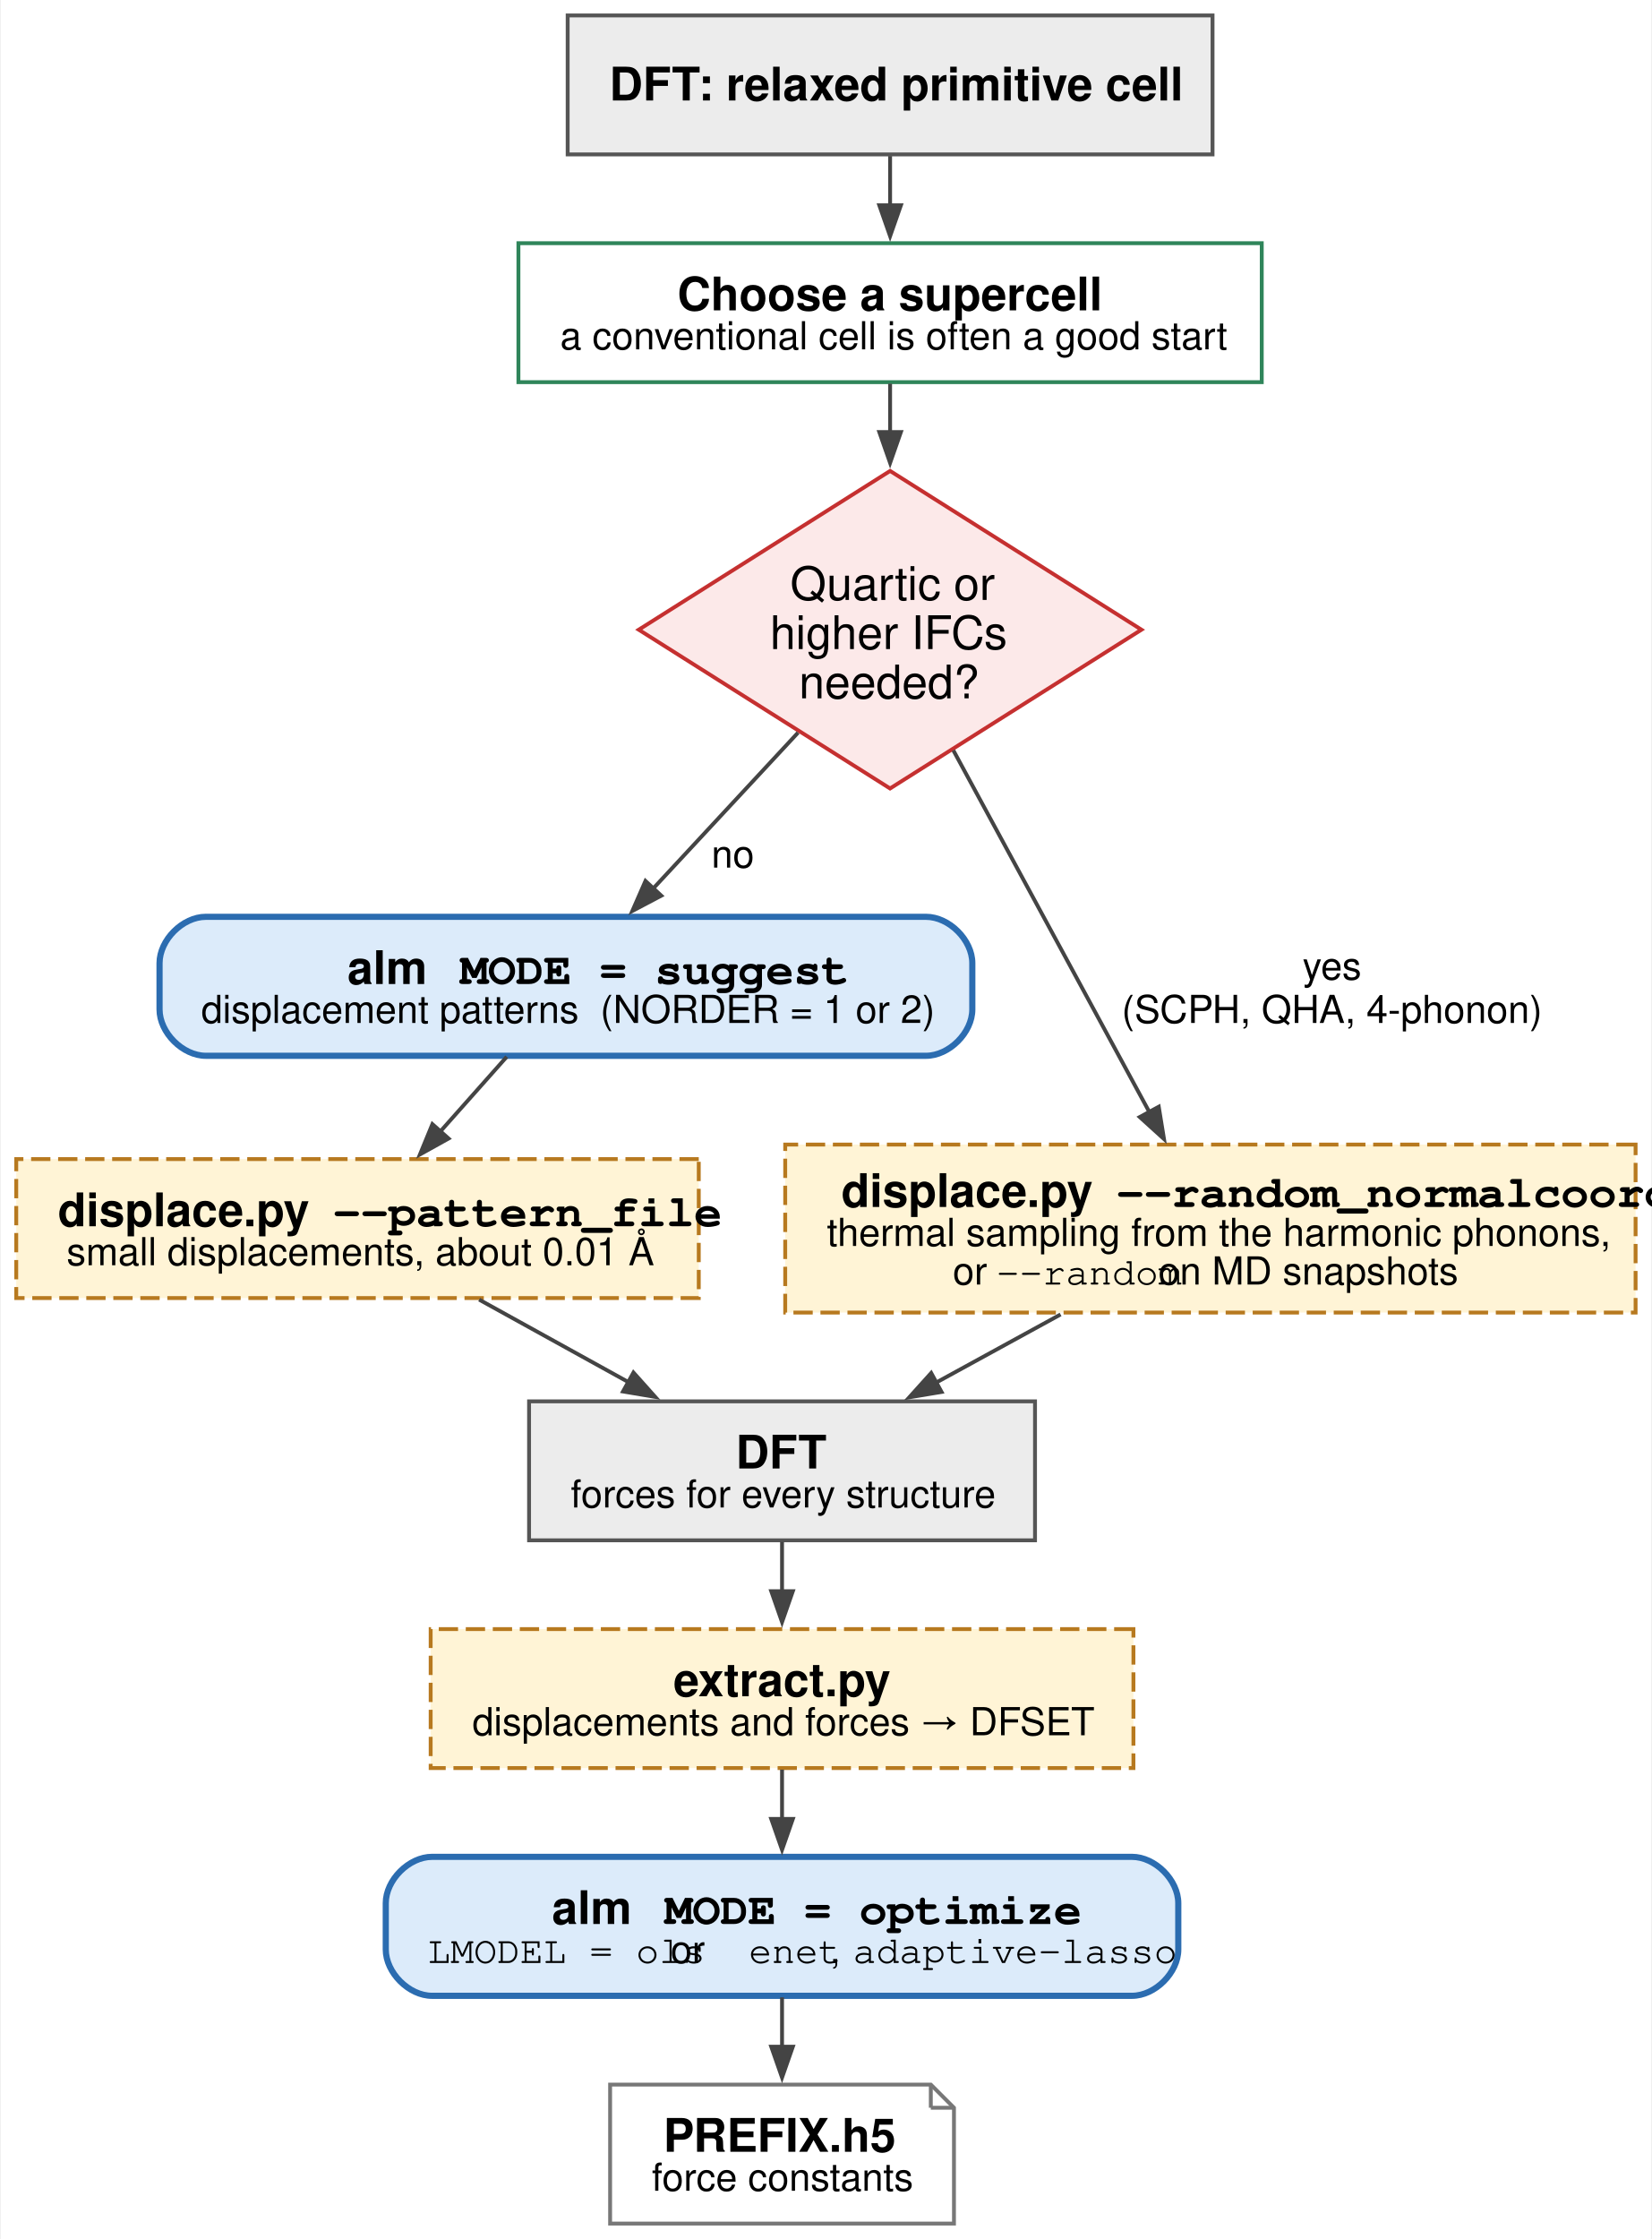
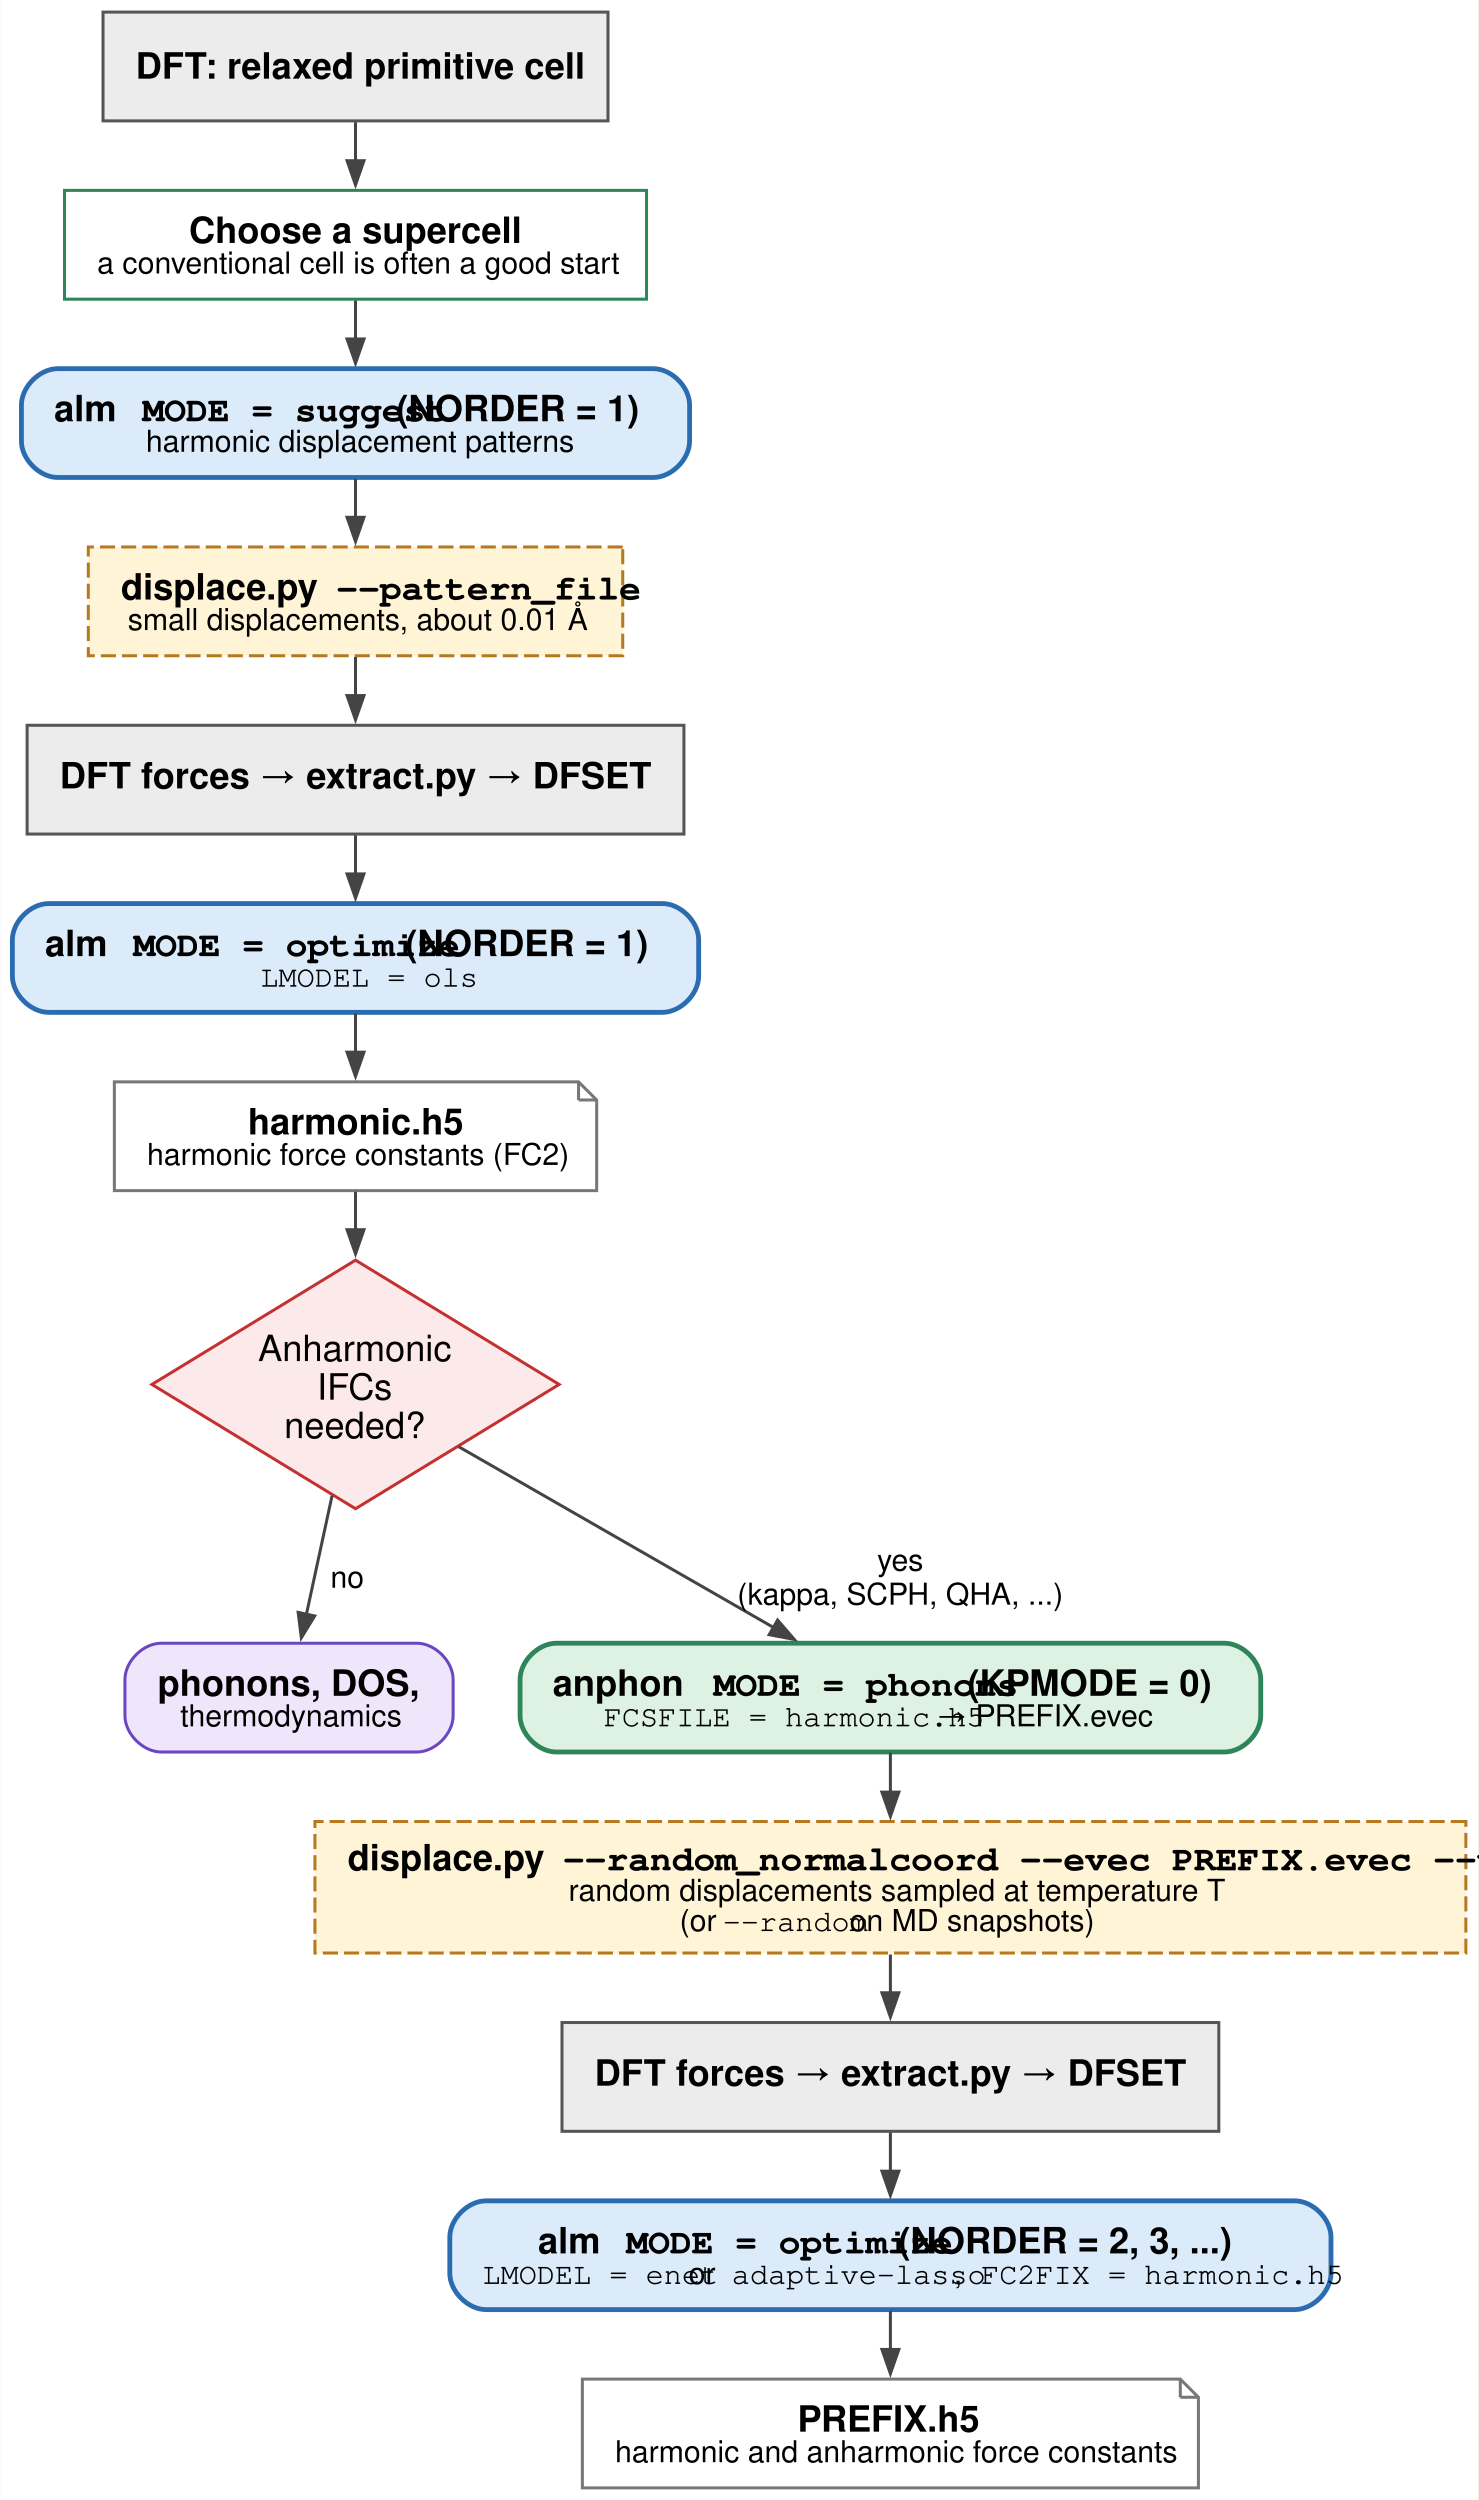
- <svg xmlns="http://www.w3.org/2000/svg" width="428pt" height="580pt" viewBox="0.00 0.00 427.60 580.03">
-   <g id="graph0" class="graph" transform="scale(1 1) rotate(0) translate(4 576.03)">
-     <polygon fill="white" stroke="none" points="-4,4 -4,-576.03 423.6,-576.03 423.6,4 -4,4" />
+ <svg xmlns="http://www.w3.org/2000/svg" width="489pt" height="827pt" viewBox="0.00 0.00 488.98 827.28">
+   <g id="graph0" class="graph" transform="scale(1 1) rotate(0) translate(4 823.28)">
+     <polygon fill="white" stroke="none" points="-4,4 -4,-823.28 484.98,-823.28 484.98,4 -4,4" />
    <g id="node1" class="node">
-       <polygon fill="#ececec" stroke="#555555" points="309.98,-572.03 142.88,-572.03 142.88,-536.03 309.98,-536.03 309.98,-572.03" />
-       <text text-anchor="start" x="153.68" y="-550" font-family="Helvetica,sans-Serif" font-weight="bold" font-size="12.00">DFT: relaxed primitive cell</text>
+       <polygon fill="#ececec" stroke="#555555" points="197.1,-819.28 30,-819.28 30,-783.28 197.1,-783.28 197.1,-819.28" />
+       <text text-anchor="start" x="40.8" y="-797.25" font-family="Helvetica,sans-Serif" font-weight="bold" font-size="12.00">DFT: relaxed primitive cell</text>
    </g>
    <g id="node2" class="node">
-       <polygon fill="#ffffff" stroke="#2f855a" points="322.73,-513.03 130.12,-513.03 130.12,-477.03 322.73,-477.03 322.73,-513.03" />
-       <text text-anchor="start" x="171.3" y="-495.63" font-family="Helvetica,sans-Serif" font-weight="bold" font-size="12.00">Choose a supercell</text>
-       <text text-anchor="start" x="140.93" y="-485.53" font-family="Helvetica,sans-Serif" font-size="10.00">a conventional cell is often a good start</text>
+       <polygon fill="#ffffff" stroke="#2f855a" points="209.85,-760.28 17.25,-760.28 17.25,-724.28 209.85,-724.28 209.85,-760.28" />
+       <text text-anchor="start" x="58.43" y="-742.88" font-family="Helvetica,sans-Serif" font-weight="bold" font-size="12.00">Choose a supercell</text>
+       <text text-anchor="start" x="28.05" y="-732.78" font-family="Helvetica,sans-Serif" font-size="10.00">a conventional cell is often a good start</text>
    </g>
    <g id="edge1" class="edge">
-       <path fill="none" stroke="#444444" d="M226.43,-535.62C226.43,-531.53 226.43,-527.08 226.43,-522.69" />
-       <polygon fill="#444444" stroke="#444444" points="229.23,-522.85 226.43,-514.85 223.63,-522.85 229.23,-522.85" />
+       <path fill="none" stroke="#444444" d="M113.55,-782.87C113.55,-778.78 113.55,-774.33 113.55,-769.94" />
+       <polygon fill="#444444" stroke="#444444" points="116.35,-770.1 113.55,-762.1 110.75,-770.1 116.35,-770.1" />
    </g>
    <g id="node3" class="node">
-       <polygon fill="#fce9e9" stroke="#c53030" points="226.43,-454.03 161.3,-412.9 226.42,-371.77 291.56,-412.9 226.43,-454.03" />
-       <text text-anchor="start" x="200.55" y="-420.62" font-family="Helvetica,sans-Serif" font-size="12.00">Quartic or</text>
-       <text text-anchor="start" x="195.3" y="-407.88" font-family="Helvetica,sans-Serif" font-size="12.00">higher IFCs</text>
-       <text text-anchor="start" x="202.8" y="-395.12" font-family="Helvetica,sans-Serif" font-size="12.00">needed?</text>
+       <path fill="#dcebfa" stroke="#2b6cb0" stroke-width="1.6" d="M212.1,-701.28C212.1,-701.28 15,-701.28 15,-701.28 9,-701.28 3,-695.28 3,-689.28 3,-689.28 3,-677.28 3,-677.28 3,-671.28 9,-665.28 15,-665.28 15,-665.28 212.1,-665.28 212.1,-665.28 218.1,-665.28 224.1,-671.28 224.1,-677.28 224.1,-677.28 224.1,-689.28 224.1,-689.28 224.1,-695.28 218.1,-701.28 212.1,-701.28" />
+       <text text-anchor="start" x="13.8" y="-683.88" font-family="Helvetica,sans-Serif" font-weight="bold" font-size="12.00">alm   </text>
+       <text text-anchor="start" x="43.05" y="-683.88" font-family="Courier,monospace" font-weight="bold" font-size="12.00">MODE = suggest</text>
+       <text text-anchor="start" x="127.05" y="-683.88" font-family="Helvetica,sans-Serif" font-weight="bold" font-size="12.00">  (NORDER = 1)</text>
+       <text text-anchor="start" x="44.18" y="-673.78" font-family="Helvetica,sans-Serif" font-size="10.00">harmonic displacement patterns</text>
    </g>
    <g id="edge2" class="edge">
-       <path fill="none" stroke="#444444" d="M226.43,-476.64C226.43,-472.76 226.43,-468.46 226.43,-463.98" />
-       <polygon fill="#444444" stroke="#444444" points="229.23,-464.11 226.43,-456.11 223.63,-464.11 229.23,-464.11" />
+       <path fill="none" stroke="#444444" d="M113.55,-723.87C113.55,-719.78 113.55,-715.33 113.55,-710.94" />
+       <polygon fill="#444444" stroke="#444444" points="116.35,-711.1 113.55,-703.1 110.75,-711.1 116.35,-711.1" />
    </g>
    <g id="node4" class="node">
-       <path fill="#dcebfa" stroke="#2b6cb0" stroke-width="1.6" d="M235.73,-338.52C235.73,-338.52 49.12,-338.52 49.12,-338.52 43.12,-338.52 37.13,-332.52 37.13,-326.52 37.13,-326.52 37.13,-314.52 37.13,-314.52 37.13,-308.52 43.13,-302.52 49.13,-302.52 49.13,-302.52 235.73,-302.52 235.73,-302.52 241.73,-302.52 247.73,-308.52 247.73,-314.52 247.73,-314.52 247.73,-326.52 247.73,-326.52 247.73,-332.52 241.73,-338.52 235.73,-338.52" />
-       <text text-anchor="start" x="85.8" y="-321.12" font-family="Helvetica,sans-Serif" font-weight="bold" font-size="12.00">alm   </text>
-       <text text-anchor="start" x="115.05" y="-321.12" font-family="Courier,monospace" font-weight="bold" font-size="12.00">MODE = suggest</text>
-       <text text-anchor="start" x="47.93" y="-311.02" font-family="Helvetica,sans-Serif" font-size="10.00">displacement patterns  (NORDER = 1 or 2)</text>
+       <polygon fill="#fff4d6" stroke="#b7791f" stroke-dasharray="5,2" points="201.98,-642.28 25.13,-642.28 25.13,-606.28 201.98,-606.28 201.98,-642.28" />
+       <text text-anchor="start" x="35.93" y="-624.88" font-family="Helvetica,sans-Serif" font-weight="bold" font-size="12.00">displace.py  </text>
+       <text text-anchor="start" x="107.18" y="-624.88" font-family="Courier,monospace" font-weight="bold" font-size="12.00">--pattern_file</text>
+       <text text-anchor="start" x="38.18" y="-614.78" font-family="Helvetica,sans-Serif" font-size="10.00">small displacements, about 0.01 Å</text>
    </g>
    <g id="edge3" class="edge">
-       <path fill="none" stroke="#444444" d="M202.58,-386.24C190.71,-373.47 176.45,-358.13 164.79,-345.58" />
-       <polygon fill="#444444" stroke="#444444" points="167.14,-344 159.64,-340.04 163.04,-347.81 167.14,-344" />
-       <text text-anchor="middle" x="185.68" y="-351.27" font-family="Helvetica,sans-Serif" font-size="10.00"> no </text>
+       <path fill="none" stroke="#444444" d="M113.55,-664.87C113.55,-660.78 113.55,-656.33 113.55,-651.94" />
+       <polygon fill="#444444" stroke="#444444" points="116.35,-652.1 113.55,-644.1 110.75,-652.1 116.35,-652.1" />
+     </g>
+     <g id="node5" class="node">
+       <polygon fill="#ececec" stroke="#555555" points="222.23,-583.28 4.88,-583.28 4.88,-547.28 222.23,-547.28 222.23,-583.28" />
+       <text text-anchor="start" x="15.68" y="-562.38" font-family="Helvetica,sans-Serif" font-weight="bold" font-size="12.00">DFT forces → extract.py → DFSET</text>
+     </g>
+     <g id="edge4" class="edge">
+       <path fill="none" stroke="#444444" d="M113.55,-605.87C113.55,-601.78 113.55,-597.33 113.55,-592.94" />
+       <polygon fill="#444444" stroke="#444444" points="116.35,-593.1 113.55,-585.1 110.75,-593.1 116.35,-593.1" />
    </g>
    <g id="node6" class="node">
-       <polygon fill="#fff4d6" stroke="#b7791f" stroke-dasharray="5,2" points="419.6,-279.52 199.25,-279.52 199.25,-236 419.6,-236 419.6,-279.52" />
-       <text text-anchor="start" x="213.8" y="-263.36" font-family="Helvetica,sans-Serif" font-weight="bold" font-size="12.00">displace.py  </text>
-       <text text-anchor="start" x="285.05" y="-263.36" font-family="Courier,monospace" font-weight="bold" font-size="12.00">--random_normalcoord</text>
-       <text text-anchor="start" x="210.05" y="-253.26" font-family="Helvetica,sans-Serif" font-size="10.00">thermal sampling from the harmonic phonons,</text>
-       <text text-anchor="start" x="242.68" y="-243.26" font-family="Helvetica,sans-Serif" font-size="10.00">or </text>
-       <text text-anchor="start" x="253.93" y="-243.26" font-family="Courier,monospace" font-size="10.00">--random</text>
-       <text text-anchor="start" x="295.93" y="-243.26" font-family="Helvetica,sans-Serif" font-size="10.00"> on MD snapshots</text>
-     </g>
-     <g id="edge4" class="edge">
-       <path fill="none" stroke="#444444" d="M242.82,-381.64C257.57,-354.43 279.1,-314.71 293.65,-287.86" />
-       <polygon fill="#444444" stroke="#444444" points="296.04,-289.32 297.4,-280.96 291.12,-286.65 296.04,-289.32" />
-       <text text-anchor="middle" x="340.93" y="-322.27" font-family="Helvetica,sans-Serif" font-size="10.00"> yes</text>
-       <text text-anchor="middle" x="340.93" y="-311.02" font-family="Helvetica,sans-Serif" font-size="10.00">(SCPH, QHA, 4-phonon) </text>
-     </g>
-     <g id="node5" class="node">
-       <polygon fill="#fff4d6" stroke="#b7791f" stroke-dasharray="5,2" points="176.85,-275.76 0,-275.76 0,-239.76 176.85,-239.76 176.85,-275.76" />
-       <text text-anchor="start" x="10.8" y="-258.36" font-family="Helvetica,sans-Serif" font-weight="bold" font-size="12.00">displace.py  </text>
-       <text text-anchor="start" x="82.05" y="-258.36" font-family="Courier,monospace" font-weight="bold" font-size="12.00">--pattern_file</text>
-       <text text-anchor="start" x="13.05" y="-248.26" font-family="Helvetica,sans-Serif" font-size="10.00">small displacements, about 0.01 Å</text>
+       <path fill="#dcebfa" stroke="#2b6cb0" stroke-width="1.6" d="M215.1,-524.28C215.1,-524.28 12,-524.28 12,-524.28 6,-524.28 0,-518.28 0,-512.28 0,-512.28 0,-500.28 0,-500.28 0,-494.28 6,-488.28 12,-488.28 12,-488.28 215.1,-488.28 215.1,-488.28 221.1,-488.28 227.1,-494.28 227.1,-500.28 227.1,-500.28 227.1,-512.28 227.1,-512.28 227.1,-518.28 221.1,-524.28 215.1,-524.28" />
+       <text text-anchor="start" x="10.8" y="-506.88" font-family="Helvetica,sans-Serif" font-weight="bold" font-size="12.00">alm   </text>
+       <text text-anchor="start" x="40.05" y="-506.88" font-family="Courier,monospace" font-weight="bold" font-size="12.00">MODE = optimize</text>
+       <text text-anchor="start" x="130.05" y="-506.88" font-family="Helvetica,sans-Serif" font-weight="bold" font-size="12.00">  (NORDER = 1)</text>
+       <text text-anchor="start" x="82.05" y="-496.78" font-family="Courier,monospace" font-size="10.00">LMODEL = ols</text>
    </g>
    <g id="edge5" class="edge">
-       <path fill="none" stroke="#444444" d="M127.1,-302.27C121.69,-296.19 115.51,-289.24 109.71,-282.71" />
-       <polygon fill="#444444" stroke="#444444" points="112.02,-281.09 104.61,-276.97 107.83,-284.81 112.02,-281.09" />
+       <path fill="none" stroke="#444444" d="M113.55,-546.87C113.55,-542.78 113.55,-538.33 113.55,-533.94" />
+       <polygon fill="#444444" stroke="#444444" points="116.35,-534.1 113.55,-526.1 110.75,-534.1 116.35,-534.1" />
    </g>
    <g id="node7" class="node">
-       <polygon fill="#ececec" stroke="#555555" points="263.98,-213 132.88,-213 132.88,-177 263.98,-177 263.98,-213" />
-       <text text-anchor="start" x="186.43" y="-195.6" font-family="Helvetica,sans-Serif" font-weight="bold" font-size="12.00">DFT</text>
-       <text text-anchor="start" x="143.68" y="-185.5" font-family="Helvetica,sans-Serif" font-size="10.00">forces for every structure</text>
+       <polygon fill="#ffffff" stroke="#777777" points="187.35,-465.28 33.75,-465.28 33.75,-429.28 193.35,-429.28 193.35,-459.28 187.35,-465.28" />
+       <polyline fill="none" stroke="#777777" points="187.35,-465.28 187.35,-459.28" />
+       <polyline fill="none" stroke="#777777" points="193.35,-459.28 187.35,-459.28" />
+       <text text-anchor="start" x="77.93" y="-447.88" font-family="Helvetica,sans-Serif" font-weight="bold" font-size="12.00">harmonic.h5</text>
+       <text text-anchor="start" x="44.55" y="-437.78" font-family="Helvetica,sans-Serif" font-size="10.00">harmonic force constants (FC2)</text>
    </g>
    <g id="edge6" class="edge">
-       <path fill="none" stroke="#444444" d="M119.95,-239.35C132.03,-232.67 145.97,-224.97 158.72,-217.93" />
-       <polygon fill="#444444" stroke="#444444" points="159.93,-220.46 165.57,-214.15 157.22,-215.56 159.93,-220.46" />
+       <path fill="none" stroke="#444444" d="M113.55,-487.87C113.55,-483.78 113.55,-479.33 113.55,-474.94" />
+       <polygon fill="#444444" stroke="#444444" points="116.35,-475.1 113.55,-467.1 110.75,-475.1 116.35,-475.1" />
+     </g>
+     <g id="node8" class="node">
+       <polygon fill="#fce9e9" stroke="#c53030" points="113.55,-406.28 46.17,-365.15 113.55,-324.02 180.93,-365.15 113.55,-406.28" />
+       <text text-anchor="start" x="81.3" y="-372.88" font-family="Helvetica,sans-Serif" font-size="12.00">Anharmonic</text>
+       <text text-anchor="start" x="100.8" y="-360.12" font-family="Helvetica,sans-Serif" font-size="12.00">IFCs</text>
+       <text text-anchor="start" x="89.93" y="-347.38" font-family="Helvetica,sans-Serif" font-size="12.00">needed?</text>
    </g>
    <g id="edge7" class="edge">
-       <path fill="none" stroke="#444444" d="M270.6,-235.51C260.14,-229.78 248.82,-223.58 238.3,-217.83" />
-       <polygon fill="#444444" stroke="#444444" points="239.76,-215.44 231.4,-214.05 237.08,-220.35 239.76,-215.44" />
+       <path fill="none" stroke="#444444" d="M113.55,-428.89C113.55,-425.01 113.55,-420.71 113.55,-416.23" />
+       <polygon fill="#444444" stroke="#444444" points="116.35,-416.36 113.55,-408.36 110.75,-416.36 116.35,-416.36" />
    </g>
-     <g id="node8" class="node">
-       <polygon fill="#fff4d6" stroke="#b7791f" stroke-dasharray="5,2" points="289.48,-154 107.38,-154 107.38,-118 289.48,-118 289.48,-154" />
-       <text text-anchor="start" x="170.3" y="-136.6" font-family="Helvetica,sans-Serif" font-weight="bold" font-size="12.00">extract.py</text>
-       <text text-anchor="start" x="118.18" y="-126.5" font-family="Helvetica,sans-Serif" font-size="10.00">displacements and forces → DFSET</text>
+     <g id="node9" class="node">
+       <path fill="#efe6fb" stroke="#6b46c1" d="M133.85,-279.52C133.85,-279.52 49.25,-279.52 49.25,-279.52 43.25,-279.52 37.25,-273.52 37.25,-267.52 37.25,-267.52 37.25,-255.52 37.25,-255.52 37.25,-249.52 43.25,-243.52 49.25,-243.52 49.25,-243.52 133.85,-243.52 133.85,-243.52 139.85,-243.52 145.85,-249.52 145.85,-255.52 145.85,-255.52 145.85,-267.52 145.85,-267.52 145.85,-273.52 139.85,-279.52 133.85,-279.52" />
+       <text text-anchor="start" x="48.05" y="-262.12" font-family="Helvetica,sans-Serif" font-weight="bold" font-size="12.00">phonons, DOS,</text>
+       <text text-anchor="start" x="55.55" y="-252.02" font-family="Helvetica,sans-Serif" font-size="10.00">thermodynamics</text>
    </g>
    <g id="edge8" class="edge">
-       <path fill="none" stroke="#444444" d="M198.43,-176.59C198.43,-172.5 198.43,-168.05 198.43,-163.66" />
-       <polygon fill="#444444" stroke="#444444" points="201.23,-163.82 198.43,-155.82 195.63,-163.82 201.23,-163.82" />
+       <path fill="none" stroke="#444444" d="M105.79,-328.32C102.98,-315.33 99.86,-300.91 97.26,-288.89" />
+       <polygon fill="#444444" stroke="#444444" points="100.05,-288.54 95.62,-281.31 94.57,-289.72 100.05,-288.54" />
+       <text text-anchor="middle" x="110.8" y="-297.89" font-family="Helvetica,sans-Serif" font-size="10.00"> no </text>
    </g>
-     <g id="node9" class="node">
-       <path fill="#dcebfa" stroke="#2b6cb0" stroke-width="1.6" d="M289.1,-95C289.1,-95 107.75,-95 107.75,-95 101.75,-95 95.75,-89 95.75,-83 95.75,-83 95.75,-71 95.75,-71 95.75,-65 101.75,-59 107.75,-59 107.75,-59 289.1,-59 289.1,-59 295.1,-59 301.1,-65 301.1,-71 301.1,-71 301.1,-83 301.1,-83 301.1,-89 295.1,-95 289.1,-95" />
-       <text text-anchor="start" x="138.8" y="-77.6" font-family="Helvetica,sans-Serif" font-weight="bold" font-size="12.00">alm   </text>
-       <text text-anchor="start" x="168.05" y="-77.6" font-family="Courier,monospace" font-weight="bold" font-size="12.00">MODE = optimize</text>
-       <text text-anchor="start" x="106.55" y="-67.5" font-family="Courier,monospace" font-size="10.00">LMODEL = ols</text>
-       <text text-anchor="start" x="169.55" y="-67.5" font-family="Helvetica,sans-Serif" font-size="10.00">  or  </text>
-       <text text-anchor="start" x="189.8" y="-67.5" font-family="Courier,monospace" font-size="10.00">enet</text>
-       <text text-anchor="start" x="210.8" y="-67.5" font-family="Helvetica,sans-Serif" font-size="10.00">, </text>
-       <text text-anchor="start" x="216.8" y="-67.5" font-family="Courier,monospace" font-size="10.00">adaptive-lasso</text>
+     <g id="node10" class="node">
+       <path fill="#ddf2e3" stroke="#2f855a" stroke-width="1.6" d="M401.1,-279.52C401.1,-279.52 180,-279.52 180,-279.52 174,-279.52 168,-273.52 168,-267.52 168,-267.52 168,-255.52 168,-255.52 168,-249.52 174,-243.52 180,-243.52 180,-243.52 401.1,-243.52 401.1,-243.52 407.1,-243.52 413.1,-249.52 413.1,-255.52 413.1,-255.52 413.1,-267.52 413.1,-267.52 413.1,-273.52 407.1,-279.52 401.1,-279.52" />
+       <text text-anchor="start" x="178.8" y="-262.12" font-family="Helvetica,sans-Serif" font-weight="bold" font-size="12.00">anphon   </text>
+       <text text-anchor="start" x="232.05" y="-262.12" font-family="Courier,monospace" font-weight="bold" font-size="12.00">MODE = phonons</text>
+       <text text-anchor="start" x="316.05" y="-262.12" font-family="Helvetica,sans-Serif" font-weight="bold" font-size="12.00">  (KPMODE = 0)</text>
+       <text text-anchor="start" x="195.68" y="-252.02" font-family="Courier,monospace" font-size="10.00">FCSFILE = harmonic.h5</text>
+       <text text-anchor="start" x="305.93" y="-252.02" font-family="Helvetica,sans-Serif" font-size="10.00">  → PREFIX.evec</text>
    </g>
    <g id="edge9" class="edge">
-       <path fill="none" stroke="#444444" d="M198.43,-117.59C198.43,-113.5 198.43,-109.05 198.43,-104.66" />
-       <polygon fill="#444444" stroke="#444444" points="201.23,-104.82 198.43,-96.82 195.63,-104.82 201.23,-104.82" />
+       <path fill="none" stroke="#444444" d="M147.68,-344.55C177.56,-327.4 220.93,-302.49 252.04,-284.63" />
+       <polygon fill="#444444" stroke="#444444" points="253.22,-287.19 258.76,-280.77 250.43,-282.33 253.22,-287.19" />
+       <text text-anchor="middle" x="293.8" y="-303.52" font-family="Helvetica,sans-Serif" font-size="10.00"> yes</text>
+       <text text-anchor="middle" x="293.8" y="-292.27" font-family="Helvetica,sans-Serif" font-size="10.00">(kappa, SCPH, QHA, ...) </text>
    </g>
-     <g id="node10" class="node">
-       <polygon fill="#ffffff" stroke="#777777" points="236.98,-36 153.88,-36 153.88,0 242.98,0 242.98,-30 236.98,-36" />
-       <polyline fill="none" stroke="#777777" points="236.98,-36 236.98,-30" />
-       <polyline fill="none" stroke="#777777" points="242.98,-30 236.98,-30" />
-       <text text-anchor="start" x="167.68" y="-18.6" font-family="Helvetica,sans-Serif" font-weight="bold" font-size="12.00">PREFIX.h5</text>
-       <text text-anchor="start" x="164.68" y="-8.5" font-family="Helvetica,sans-Serif" font-size="10.00">force constants</text>
+     <g id="node11" class="node">
+       <polygon fill="#fff4d6" stroke="#b7791f" stroke-dasharray="5,2" points="480.98,-220.52 100.12,-220.52 100.12,-177 480.98,-177 480.98,-220.52" />
+       <text text-anchor="start" x="110.93" y="-204.36" font-family="Helvetica,sans-Serif" font-weight="bold" font-size="12.00">displace.py  </text>
+       <text text-anchor="start" x="182.18" y="-204.36" font-family="Courier,monospace" font-weight="bold" font-size="12.00">--random_normalcoord --evec PREFIX.evec --temp T</text>
+       <text text-anchor="start" x="184.05" y="-194.26" font-family="Helvetica,sans-Serif" font-size="10.00">random displacements sampled at temperature T</text>
+       <text text-anchor="start" x="220.8" y="-184.26" font-family="Helvetica,sans-Serif" font-size="10.00">(or </text>
+       <text text-anchor="start" x="235.05" y="-184.26" font-family="Courier,monospace" font-size="10.00">--random</text>
+       <text text-anchor="start" x="277.05" y="-184.26" font-family="Helvetica,sans-Serif" font-size="10.00"> on MD snapshots)</text>
    </g>
    <g id="edge10" class="edge">
-       <path fill="none" stroke="#444444" d="M198.43,-58.59C198.43,-54.5 198.43,-50.05 198.43,-45.66" />
-       <polygon fill="#444444" stroke="#444444" points="201.23,-45.82 198.43,-37.82 195.63,-45.82 201.23,-45.82" />
+       <path fill="none" stroke="#444444" d="M290.55,-243.27C290.55,-239.1 290.55,-234.53 290.55,-229.96" />
+       <polygon fill="#444444" stroke="#444444" points="293.35,-230.24 290.55,-222.24 287.75,-230.24 293.35,-230.24" />
+     </g>
+     <g id="node12" class="node">
+       <polygon fill="#ececec" stroke="#555555" points="399.23,-154 181.88,-154 181.88,-118 399.23,-118 399.23,-154" />
+       <text text-anchor="start" x="192.68" y="-133.1" font-family="Helvetica,sans-Serif" font-weight="bold" font-size="12.00">DFT forces → extract.py → DFSET</text>
+     </g>
+     <g id="edge11" class="edge">
+       <path fill="none" stroke="#444444" d="M290.55,-176.51C290.55,-172.31 290.55,-167.86 290.55,-163.52" />
+       <polygon fill="#444444" stroke="#444444" points="293.35,-163.84 290.55,-155.84 287.75,-163.84 293.35,-163.84" />
+     </g>
+     <g id="node13" class="node">
+       <path fill="#dcebfa" stroke="#2b6cb0" stroke-width="1.6" d="M424.35,-95C424.35,-95 156.75,-95 156.75,-95 150.75,-95 144.75,-89 144.75,-83 144.75,-83 144.75,-71 144.75,-71 144.75,-65 150.75,-59 156.75,-59 156.75,-59 424.35,-59 424.35,-59 430.35,-59 436.35,-65 436.35,-71 436.35,-71 436.35,-83 436.35,-83 436.35,-89 430.35,-95 424.35,-95" />
+       <text text-anchor="start" x="173.93" y="-77.6" font-family="Helvetica,sans-Serif" font-weight="bold" font-size="12.00">alm   </text>
+       <text text-anchor="start" x="203.18" y="-77.6" font-family="Courier,monospace" font-weight="bold" font-size="12.00">MODE = optimize</text>
+       <text text-anchor="start" x="293.18" y="-77.6" font-family="Helvetica,sans-Serif" font-weight="bold" font-size="12.00">  (NORDER = 2, 3, ...)</text>
+       <text text-anchor="start" x="155.55" y="-67.5" font-family="Courier,monospace" font-size="10.00">LMODEL = enet</text>
+       <text text-anchor="start" x="223.8" y="-67.5" font-family="Helvetica,sans-Serif" font-size="10.00"> or </text>
+       <text text-anchor="start" x="238.05" y="-67.5" font-family="Courier,monospace" font-size="10.00">adaptive-lasso</text>
+       <text text-anchor="start" x="311.55" y="-67.5" font-family="Helvetica,sans-Serif" font-size="10.00">,  </text>
+       <text text-anchor="start" x="320.55" y="-67.5" font-family="Courier,monospace" font-size="10.00">FC2FIX = harmonic.h5</text>
+     </g>
+     <g id="edge12" class="edge">
+       <path fill="none" stroke="#444444" d="M290.55,-117.59C290.55,-113.5 290.55,-109.05 290.55,-104.66" />
+       <polygon fill="#444444" stroke="#444444" points="293.35,-104.82 290.55,-96.82 287.75,-104.82 293.35,-104.82" />
+     </g>
+     <g id="node14" class="node">
+       <polygon fill="#ffffff" stroke="#777777" points="386.48,-36 188.62,-36 188.62,0 392.48,0 392.48,-30 386.48,-36" />
+       <polyline fill="none" stroke="#777777" points="386.48,-36 386.48,-30" />
+       <polyline fill="none" stroke="#777777" points="392.48,-30 386.48,-30" />
+       <text text-anchor="start" x="259.8" y="-18.6" font-family="Helvetica,sans-Serif" font-weight="bold" font-size="12.00">PREFIX.h5</text>
+       <text text-anchor="start" x="199.43" y="-8.5" font-family="Helvetica,sans-Serif" font-size="10.00">harmonic and anharmonic force constants</text>
+     </g>
+     <g id="edge13" class="edge">
+       <path fill="none" stroke="#444444" d="M290.55,-58.59C290.55,-54.5 290.55,-50.05 290.55,-45.66" />
+       <polygon fill="#444444" stroke="#444444" points="293.35,-45.82 290.55,-37.82 287.75,-45.82 293.35,-45.82" />
    </g>
  </g>
</svg>
